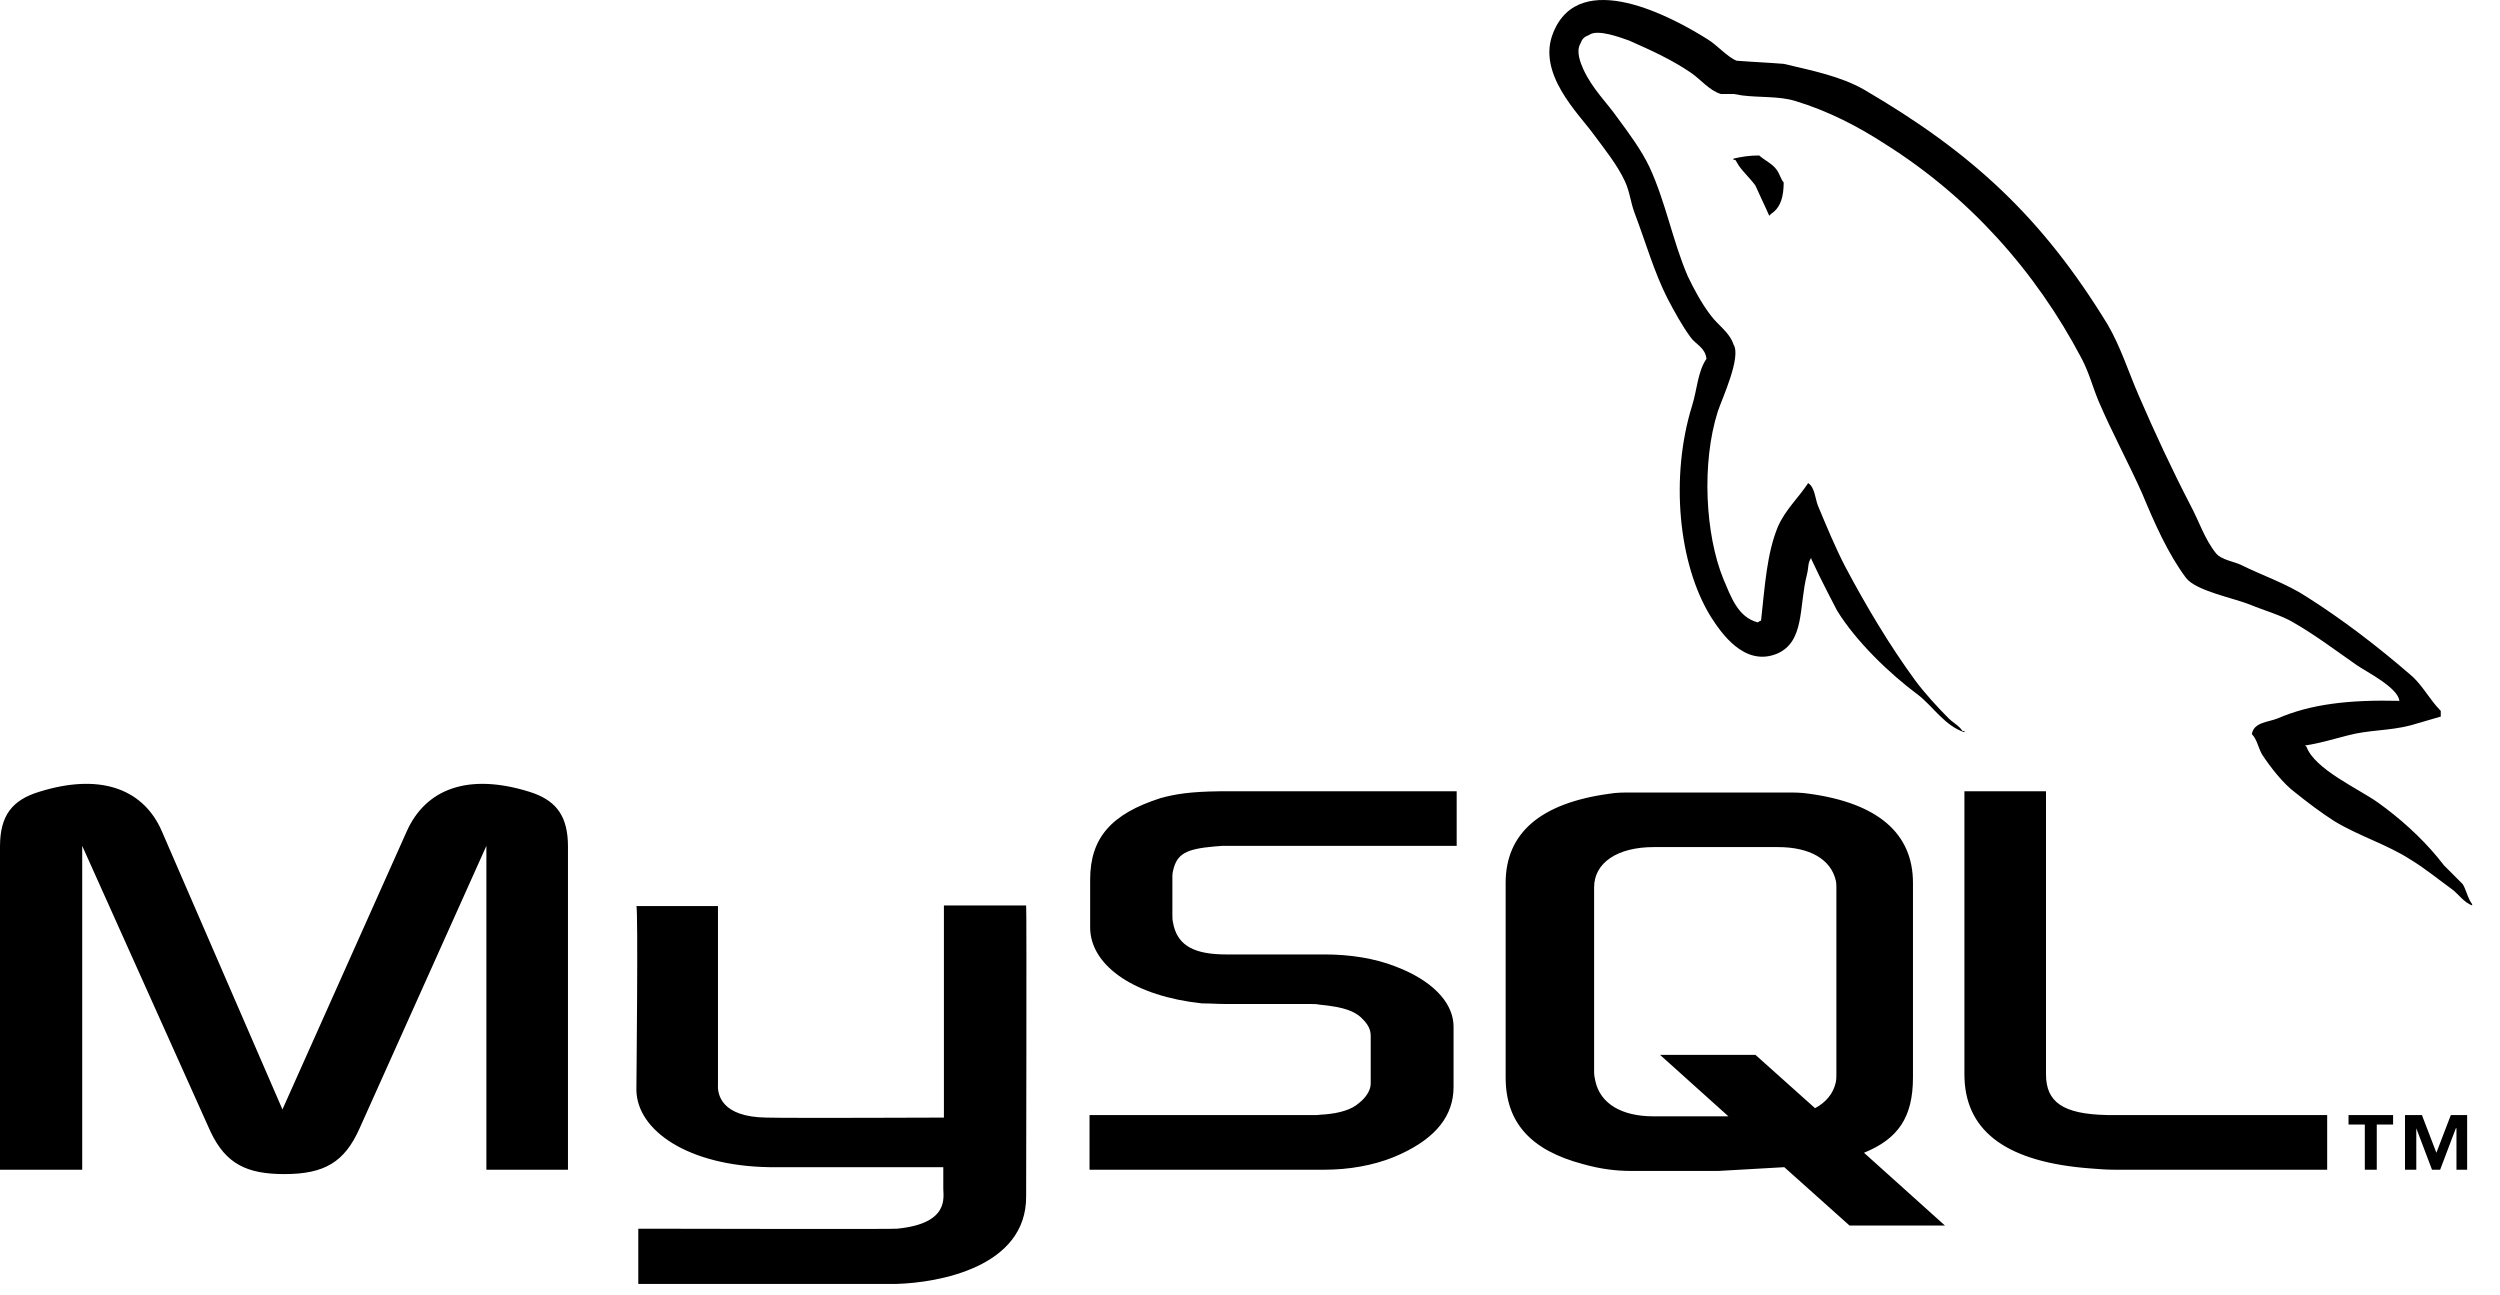
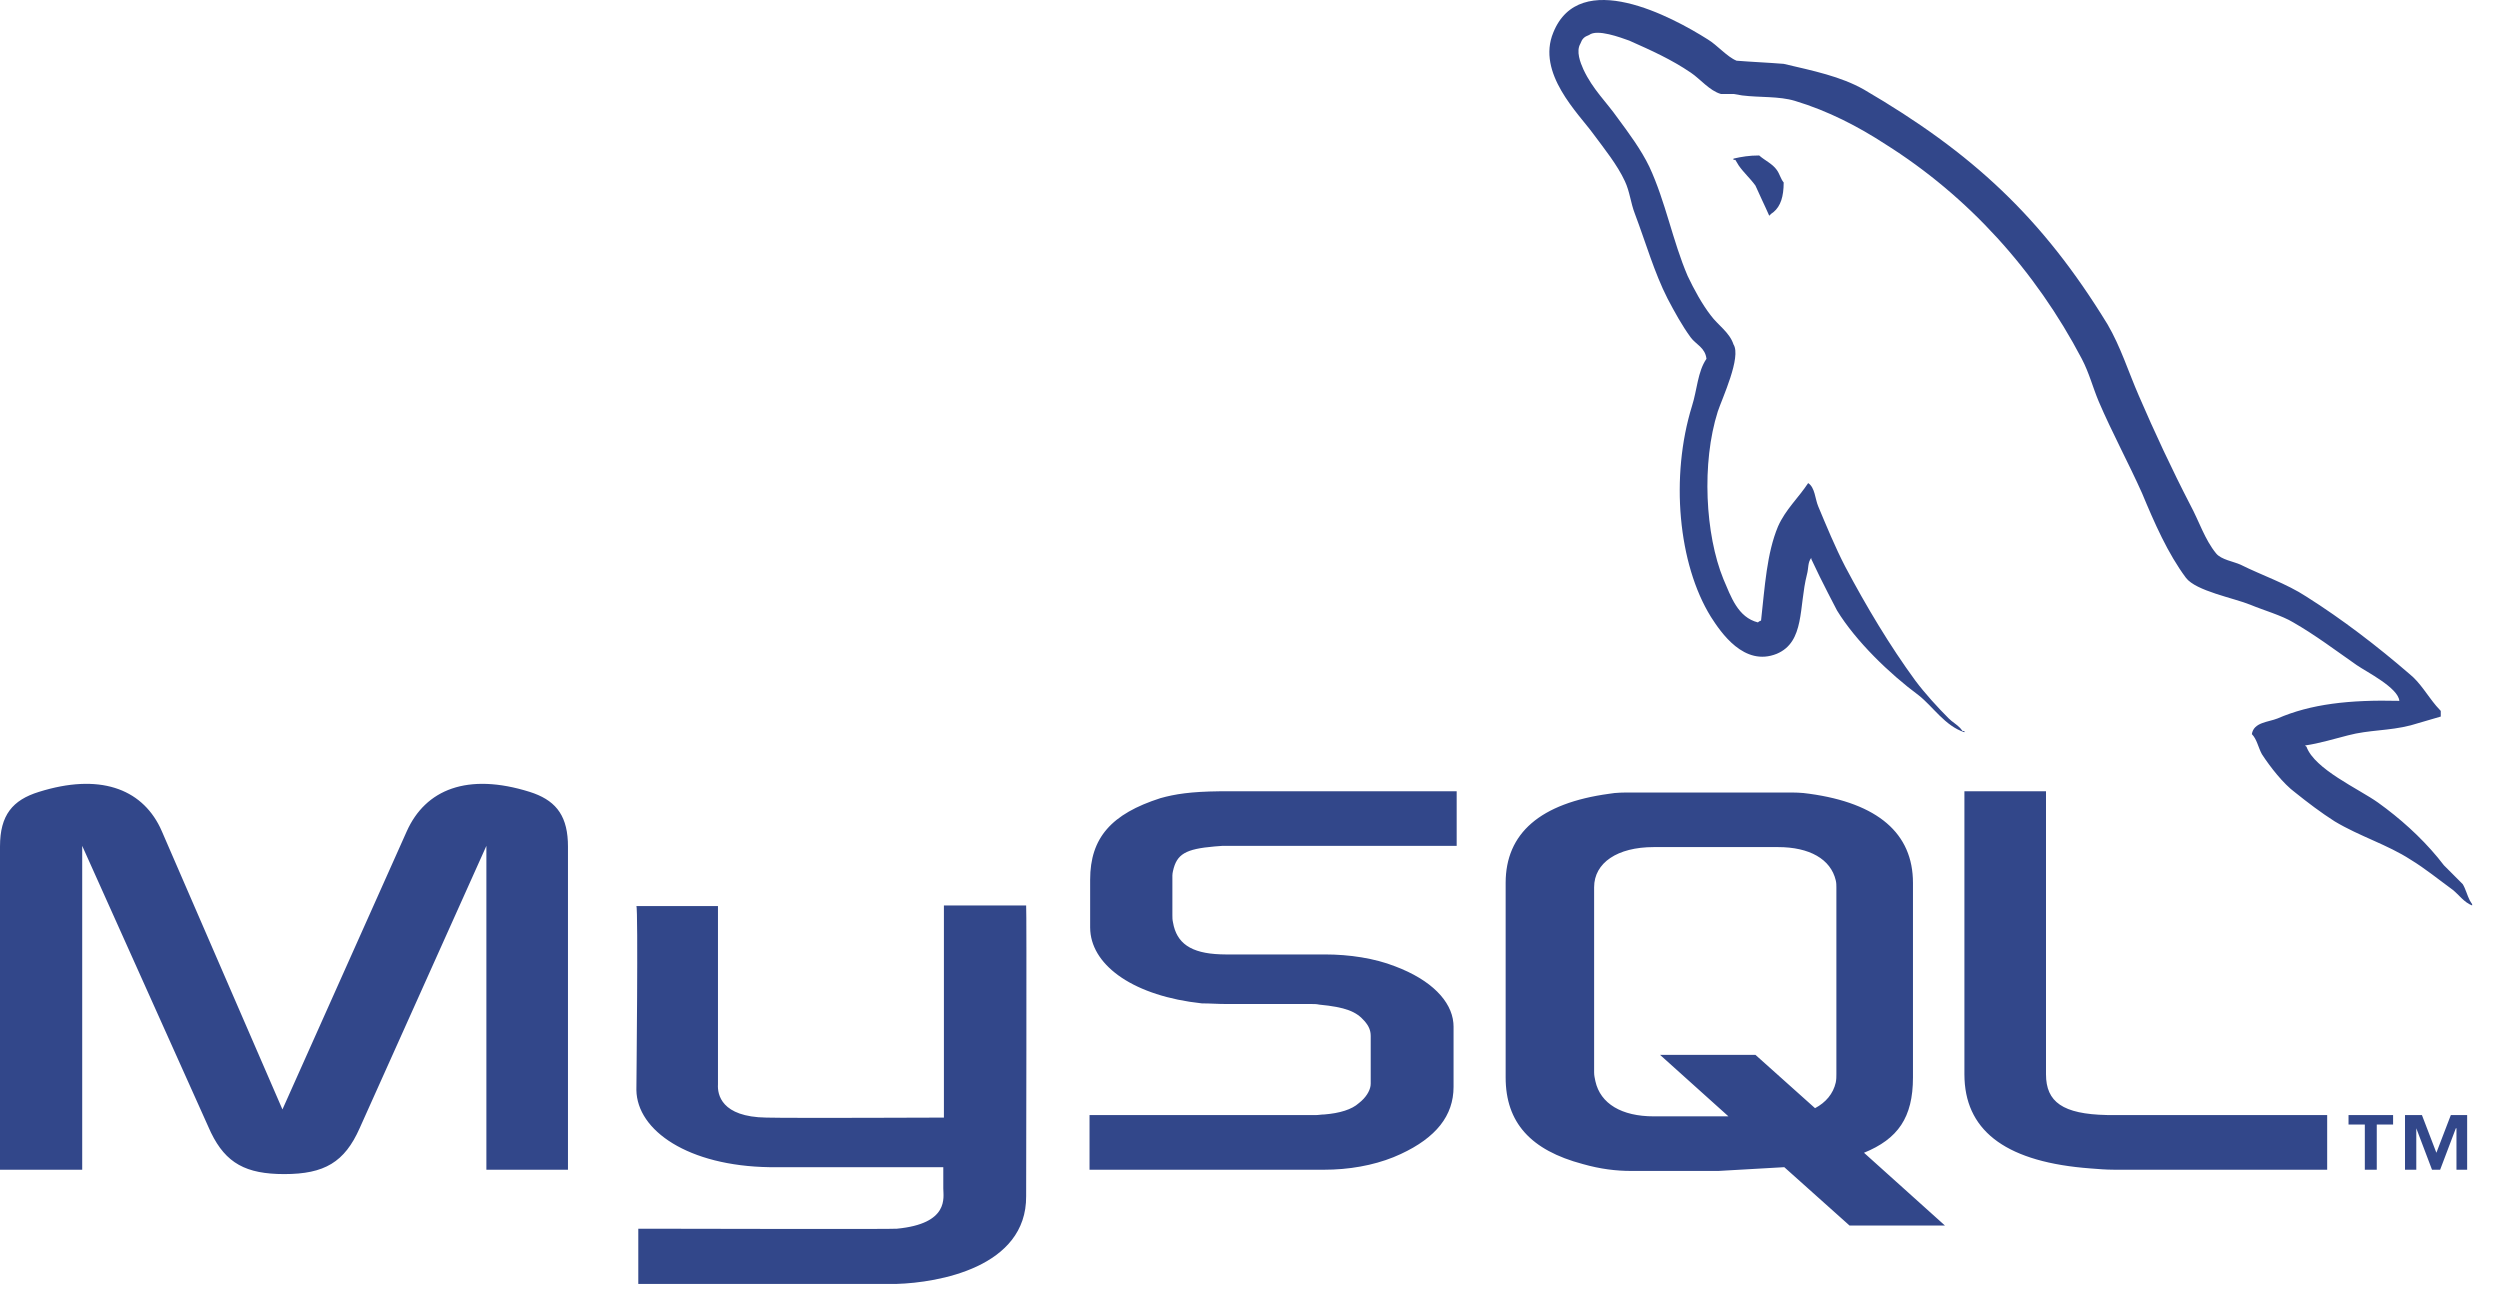
<svg xmlns="http://www.w3.org/2000/svg" width="85" height="44" viewBox="0 0 85 44" fill="none">
  <g>
-     <path d="M34.889 30.786C34.91 30.786 34.889 40.623 34.889 40.666C34.91 43.099 31.88 43.611 30.493 43.653H21.702V41.776L21.957 41.776C23.4 41.779 30.474 41.795 30.493 41.776C32.285 41.605 32.072 40.709 32.072 40.41V39.684H26.161C23.409 39.642 21.659 38.447 21.637 37.06C21.637 36.932 21.702 30.871 21.637 30.807H24.411V36.868C24.39 37.209 24.518 37.977 26.055 37.998C26.823 38.02 32.051 37.998 32.093 37.998V30.786H34.889ZM60.752 26.945C61.007 26.945 61.242 26.945 61.52 26.988C63.845 27.308 65.041 28.332 65.041 30.018V36.633C65.041 37.998 64.528 38.724 63.376 39.194L66.129 41.669H62.885L60.666 39.684L58.425 39.812H55.46C54.947 39.812 54.414 39.748 53.816 39.578C52.045 39.108 51.192 38.169 51.192 36.633V30.018C51.192 28.332 52.365 27.308 54.713 26.988C54.947 26.945 55.225 26.945 55.46 26.945H60.752ZM18.01 26.924C18.836 27.186 19.262 27.657 19.307 28.608L19.311 28.78V39.77H16.537V28.759L12.227 38.361C11.715 39.514 11.032 39.919 9.666 39.919C8.363 39.919 7.681 39.55 7.176 38.514L7.106 38.361L2.795 28.759V39.77H0V28.78C0 27.713 0.427 27.201 1.323 26.924C3.365 26.284 4.789 26.801 5.441 28.128L5.505 28.268L9.603 37.721L13.828 28.268C14.467 26.838 15.897 26.262 18.01 26.924ZM49.527 26.902V28.759H41.568C41.482 28.759 41.376 28.78 41.291 28.78C40.309 28.866 40.01 29.036 39.882 29.613C39.868 29.669 39.863 29.717 39.861 29.767L39.861 29.847V31.106C39.861 31.191 39.861 31.277 39.882 31.362C40.003 32.068 40.486 32.411 41.492 32.447L41.675 32.451H45.046C45.878 32.451 46.732 32.579 47.436 32.856C48.669 33.321 49.347 34.035 49.415 34.78L49.421 34.904V36.953C49.421 37.935 48.823 38.681 47.628 39.236C46.975 39.544 46.166 39.73 45.327 39.764L45.046 39.77H37.044V37.913H44.726C44.833 37.913 44.918 37.892 45.025 37.892C45.558 37.849 45.964 37.721 46.199 37.508C46.441 37.321 46.569 37.102 46.598 36.921L46.604 36.846V35.224C46.604 35.033 46.54 34.883 46.39 34.712C46.113 34.392 45.75 34.243 44.854 34.157C44.769 34.136 44.662 34.136 44.555 34.136H41.675C41.397 34.136 41.141 34.115 40.864 34.115C38.574 33.868 37.162 32.862 37.07 31.658L37.065 31.533V29.911C37.065 28.482 37.791 27.671 39.455 27.137C39.951 26.998 40.483 26.915 41.462 26.904L41.696 26.902H49.527ZM69.564 26.902V36.526C69.564 37.468 70.135 37.88 71.634 37.911L71.826 37.913H79.124V39.77H71.869C71.613 39.77 71.335 39.748 71.08 39.727C68.286 39.52 66.877 38.51 66.794 36.699L66.79 36.526V26.902H69.564ZM81.365 37.913V38.233H80.81V39.77H80.404V38.233H79.85V37.913H81.365ZM82.346 37.913L82.837 39.194L83.328 37.913H83.883V39.77H83.52V38.361H83.499L82.965 39.77H82.688L82.154 38.361V39.77H81.77V37.913H82.346ZM60.453 28.801H56.228C54.99 28.801 54.2 29.335 54.2 30.167V36.462C54.2 36.569 54.222 36.654 54.243 36.761C54.414 37.529 55.139 37.956 56.228 37.956H58.767L56.441 35.865H59.685L61.711 37.678C62.074 37.487 62.33 37.188 62.416 36.804C62.437 36.697 62.437 36.611 62.437 36.526V30.167C62.437 30.103 62.437 30.018 62.416 29.933C62.245 29.207 61.52 28.801 60.453 28.801ZM58.063 1.339C58.383 1.531 58.724 1.936 59.044 2.064C59.578 2.107 60.111 2.128 60.645 2.171C61.648 2.406 62.587 2.598 63.376 3.046C67.067 5.201 69.436 7.399 71.655 11.026C72.104 11.794 72.36 12.627 72.722 13.459C73.256 14.697 73.853 15.977 74.472 17.172C74.771 17.727 74.963 18.346 75.347 18.815C75.518 19.029 75.945 19.092 76.179 19.199C76.905 19.562 77.737 19.839 78.42 20.287C79.636 21.055 80.831 21.973 81.919 22.912C82.285 23.205 82.526 23.638 82.829 23.998L82.986 24.171V24.363L81.962 24.662C81.215 24.854 80.553 24.811 79.828 25.003C79.401 25.11 78.847 25.28 78.377 25.345C78.377 25.366 78.398 25.366 78.42 25.387C78.697 26.156 80.191 26.817 80.852 27.287C81.592 27.818 82.298 28.45 82.881 29.153L83.093 29.42L83.733 30.061C83.836 30.231 83.883 30.443 83.975 30.619L84.053 30.744V30.786C83.776 30.68 83.605 30.423 83.392 30.253C82.922 29.911 82.453 29.527 81.962 29.229C81.172 28.716 80.234 28.439 79.38 27.927C78.911 27.628 78.463 27.287 78.036 26.945C77.63 26.646 77.182 26.07 76.905 25.643C76.777 25.409 76.734 25.131 76.563 24.96C76.627 24.555 77.118 24.555 77.438 24.427C78.569 23.937 79.871 23.787 81.578 23.829C81.535 23.381 80.468 22.848 80.127 22.613C79.423 22.122 78.718 21.589 77.972 21.162C77.588 20.927 76.926 20.736 76.521 20.565C75.945 20.33 74.664 20.095 74.323 19.647C73.704 18.815 73.256 17.791 72.829 16.767C72.381 15.764 71.805 14.697 71.357 13.651C71.143 13.139 71.037 12.691 70.781 12.2C69.201 9.191 66.918 6.673 64.102 4.902C63.184 4.304 62.16 3.771 61.029 3.43C60.48 3.265 59.837 3.32 59.235 3.245L58.938 3.195H58.511C58.127 3.088 57.806 2.683 57.486 2.469C56.825 2.021 56.164 1.723 55.395 1.381C55.097 1.275 54.307 0.976 54.03 1.189C53.859 1.253 53.795 1.317 53.731 1.488C53.581 1.744 53.731 2.128 53.837 2.363C54.158 3.046 54.606 3.451 55.011 4.027C55.374 4.518 55.801 5.094 56.078 5.67C56.633 6.865 56.868 8.188 57.38 9.383C57.593 9.831 57.87 10.343 58.169 10.727C58.404 11.048 58.809 11.304 58.938 11.709C59.215 12.136 58.553 13.544 58.404 13.993C57.849 15.742 57.977 18.175 58.596 19.69C58.852 20.287 59.087 20.991 59.77 21.162C59.812 21.12 59.791 21.141 59.876 21.098C60.005 19.946 60.069 18.815 60.453 17.898C60.709 17.321 61.157 16.916 61.477 16.425C61.711 16.575 61.711 16.959 61.819 17.215C62.096 17.876 62.394 18.602 62.736 19.263C63.461 20.629 64.251 21.952 65.126 23.147C65.446 23.574 65.873 24.043 66.257 24.427C66.376 24.547 66.523 24.625 66.643 24.75L66.727 24.854H66.79V24.896C66.129 24.683 65.723 24.022 65.232 23.638C64.251 22.912 63.099 21.803 62.459 20.757C62.259 20.373 62.06 19.989 61.867 19.598L61.584 19.007V18.965C61.456 19.135 61.498 19.306 61.434 19.54C61.157 20.629 61.37 21.824 60.41 22.229C59.3 22.677 58.511 21.504 58.169 20.97C57.06 19.178 56.782 16.212 57.529 13.8C57.7 13.267 57.721 12.627 58.02 12.2C57.977 11.816 57.657 11.709 57.486 11.475C57.188 11.069 56.932 10.599 56.697 10.152C56.249 9.276 55.95 8.231 55.587 7.271C55.438 6.887 55.417 6.524 55.246 6.161C54.99 5.606 54.542 5.051 54.179 4.561C53.667 3.856 52.237 2.491 52.813 1.104C53.71 -1.115 56.847 0.57 58.063 1.339ZM59.812 5.286C60.005 5.457 60.26 5.564 60.41 5.777C60.517 5.926 60.538 6.076 60.645 6.204C60.645 6.684 60.541 7.009 60.302 7.209L60.218 7.271L60.154 7.335C60.005 6.993 59.834 6.652 59.685 6.31C59.514 6.072 59.288 5.873 59.118 5.629L59.002 5.436H58.938V5.393C59.215 5.329 59.471 5.286 59.812 5.286Z" fill="currentColor" />
+     <path d="M34.889 30.786C34.91 30.786 34.889 40.623 34.889 40.666C34.91 43.099 31.88 43.611 30.493 43.653H21.702V41.776L21.957 41.776C23.4 41.779 30.474 41.795 30.493 41.776C32.285 41.605 32.072 40.709 32.072 40.41V39.684H26.161C23.409 39.642 21.659 38.447 21.637 37.06C21.637 36.932 21.702 30.871 21.637 30.807H24.411V36.868C24.39 37.209 24.518 37.977 26.055 37.998C26.823 38.02 32.051 37.998 32.093 37.998V30.786H34.889ZM60.752 26.945C61.007 26.945 61.242 26.945 61.52 26.988C63.845 27.308 65.041 28.332 65.041 30.018V36.633C65.041 37.998 64.528 38.724 63.376 39.194L66.129 41.669H62.885L60.666 39.684L58.425 39.812H55.46C54.947 39.812 54.414 39.748 53.816 39.578C52.045 39.108 51.192 38.169 51.192 36.633V30.018C51.192 28.332 52.365 27.308 54.713 26.988C54.947 26.945 55.225 26.945 55.46 26.945H60.752ZM18.01 26.924C18.836 27.186 19.262 27.657 19.307 28.608L19.311 28.78V39.77H16.537V28.759L12.227 38.361C11.715 39.514 11.032 39.919 9.666 39.919C8.363 39.919 7.681 39.55 7.176 38.514L7.106 38.361L2.795 28.759V39.77H0V28.78C0 27.713 0.427 27.201 1.323 26.924C3.365 26.284 4.789 26.801 5.441 28.128L5.505 28.268L9.603 37.721L13.828 28.268C14.467 26.838 15.897 26.262 18.01 26.924ZM49.527 26.902V28.759H41.568C41.482 28.759 41.376 28.78 41.291 28.78C40.309 28.866 40.01 29.036 39.882 29.613C39.868 29.669 39.863 29.717 39.861 29.767L39.861 29.847V31.106C39.861 31.191 39.861 31.277 39.882 31.362C40.003 32.068 40.486 32.411 41.492 32.447L41.675 32.451H45.046C45.878 32.451 46.732 32.579 47.436 32.856C48.669 33.321 49.347 34.035 49.415 34.78L49.421 34.904V36.953C49.421 37.935 48.823 38.681 47.628 39.236C46.975 39.544 46.166 39.73 45.327 39.764L45.046 39.77H37.044V37.913H44.726C44.833 37.913 44.918 37.892 45.025 37.892C45.558 37.849 45.964 37.721 46.199 37.508C46.441 37.321 46.569 37.102 46.598 36.921L46.604 36.846V35.224C46.604 35.033 46.54 34.883 46.39 34.712C46.113 34.392 45.75 34.243 44.854 34.157C44.769 34.136 44.662 34.136 44.555 34.136H41.675C41.397 34.136 41.141 34.115 40.864 34.115C38.574 33.868 37.162 32.862 37.07 31.658L37.065 31.533V29.911C37.065 28.482 37.791 27.671 39.455 27.137C39.951 26.998 40.483 26.915 41.462 26.904L41.696 26.902H49.527ZM69.564 26.902V36.526C69.564 37.468 70.135 37.88 71.634 37.911L71.826 37.913H79.124V39.77H71.869C71.613 39.77 71.335 39.748 71.08 39.727C68.286 39.52 66.877 38.51 66.794 36.699L66.79 36.526V26.902H69.564ZM81.365 37.913V38.233H80.81V39.77H80.404V38.233H79.85V37.913H81.365ZM82.346 37.913L82.837 39.194L83.328 37.913H83.883V39.77H83.52V38.361H83.499L82.965 39.77H82.688L82.154 38.361V39.77H81.77V37.913H82.346ZM60.453 28.801H56.228C54.99 28.801 54.2 29.335 54.2 30.167V36.462C54.2 36.569 54.222 36.654 54.243 36.761C54.414 37.529 55.139 37.956 56.228 37.956H58.767L56.441 35.865H59.685L61.711 37.678C62.074 37.487 62.33 37.188 62.416 36.804C62.437 36.697 62.437 36.611 62.437 36.526V30.167C62.437 30.103 62.437 30.018 62.416 29.933C62.245 29.207 61.52 28.801 60.453 28.801ZM58.063 1.339C58.383 1.531 58.724 1.936 59.044 2.064C59.578 2.107 60.111 2.128 60.645 2.171C61.648 2.406 62.587 2.598 63.376 3.046C67.067 5.201 69.436 7.399 71.655 11.026C72.104 11.794 72.36 12.627 72.722 13.459C73.256 14.697 73.853 15.977 74.472 17.172C74.771 17.727 74.963 18.346 75.347 18.815C75.518 19.029 75.945 19.092 76.179 19.199C76.905 19.562 77.737 19.839 78.42 20.287C79.636 21.055 80.831 21.973 81.919 22.912C82.285 23.205 82.526 23.638 82.829 23.998L82.986 24.171V24.363L81.962 24.662C81.215 24.854 80.553 24.811 79.828 25.003C79.401 25.11 78.847 25.28 78.377 25.345C78.377 25.366 78.398 25.366 78.42 25.387C78.697 26.156 80.191 26.817 80.852 27.287C81.592 27.818 82.298 28.45 82.881 29.153L83.093 29.42L83.733 30.061C83.836 30.231 83.883 30.443 83.975 30.619L84.053 30.744V30.786C83.776 30.68 83.605 30.423 83.392 30.253C82.922 29.911 82.453 29.527 81.962 29.229C81.172 28.716 80.234 28.439 79.38 27.927C78.911 27.628 78.463 27.287 78.036 26.945C77.63 26.646 77.182 26.07 76.905 25.643C76.777 25.409 76.734 25.131 76.563 24.96C76.627 24.555 77.118 24.555 77.438 24.427C78.569 23.937 79.871 23.787 81.578 23.829C81.535 23.381 80.468 22.848 80.127 22.613C79.423 22.122 78.718 21.589 77.972 21.162C77.588 20.927 76.926 20.736 76.521 20.565C75.945 20.33 74.664 20.095 74.323 19.647C73.704 18.815 73.256 17.791 72.829 16.767C72.381 15.764 71.805 14.697 71.357 13.651C71.143 13.139 71.037 12.691 70.781 12.2C69.201 9.191 66.918 6.673 64.102 4.902C63.184 4.304 62.16 3.771 61.029 3.43C60.48 3.265 59.837 3.32 59.235 3.245L58.938 3.195H58.511C58.127 3.088 57.806 2.683 57.486 2.469C56.825 2.021 56.164 1.723 55.395 1.381C55.097 1.275 54.307 0.976 54.03 1.189C53.859 1.253 53.795 1.317 53.731 1.488C53.581 1.744 53.731 2.128 53.837 2.363C54.158 3.046 54.606 3.451 55.011 4.027C55.374 4.518 55.801 5.094 56.078 5.67C56.633 6.865 56.868 8.188 57.38 9.383C57.593 9.831 57.87 10.343 58.169 10.727C58.404 11.048 58.809 11.304 58.938 11.709C59.215 12.136 58.553 13.544 58.404 13.993C57.849 15.742 57.977 18.175 58.596 19.69C58.852 20.287 59.087 20.991 59.77 21.162C59.812 21.12 59.791 21.141 59.876 21.098C60.005 19.946 60.069 18.815 60.453 17.898C60.709 17.321 61.157 16.916 61.477 16.425C61.711 16.575 61.711 16.959 61.819 17.215C62.096 17.876 62.394 18.602 62.736 19.263C63.461 20.629 64.251 21.952 65.126 23.147C65.446 23.574 65.873 24.043 66.257 24.427C66.376 24.547 66.523 24.625 66.643 24.75L66.727 24.854H66.79V24.896C66.129 24.683 65.723 24.022 65.232 23.638C64.251 22.912 63.099 21.803 62.459 20.757C62.259 20.373 62.06 19.989 61.867 19.598L61.584 19.007V18.965C61.456 19.135 61.498 19.306 61.434 19.54C61.157 20.629 61.37 21.824 60.41 22.229C59.3 22.677 58.511 21.504 58.169 20.97C57.06 19.178 56.782 16.212 57.529 13.8C57.7 13.267 57.721 12.627 58.02 12.2C57.977 11.816 57.657 11.709 57.486 11.475C57.188 11.069 56.932 10.599 56.697 10.152C56.249 9.276 55.95 8.231 55.587 7.271C55.438 6.887 55.417 6.524 55.246 6.161C54.99 5.606 54.542 5.051 54.179 4.561C53.667 3.856 52.237 2.491 52.813 1.104C53.71 -1.115 56.847 0.57 58.063 1.339ZM59.812 5.286C60.005 5.457 60.26 5.564 60.41 5.777C60.517 5.926 60.538 6.076 60.645 6.204C60.645 6.684 60.541 7.009 60.302 7.209L60.218 7.271L60.154 7.335C60.005 6.993 59.834 6.652 59.685 6.31C59.514 6.072 59.288 5.873 59.118 5.629L59.002 5.436H58.938V5.393C59.215 5.329 59.471 5.286 59.812 5.286Z" fill="#32478a" />
  </g>
</svg>
